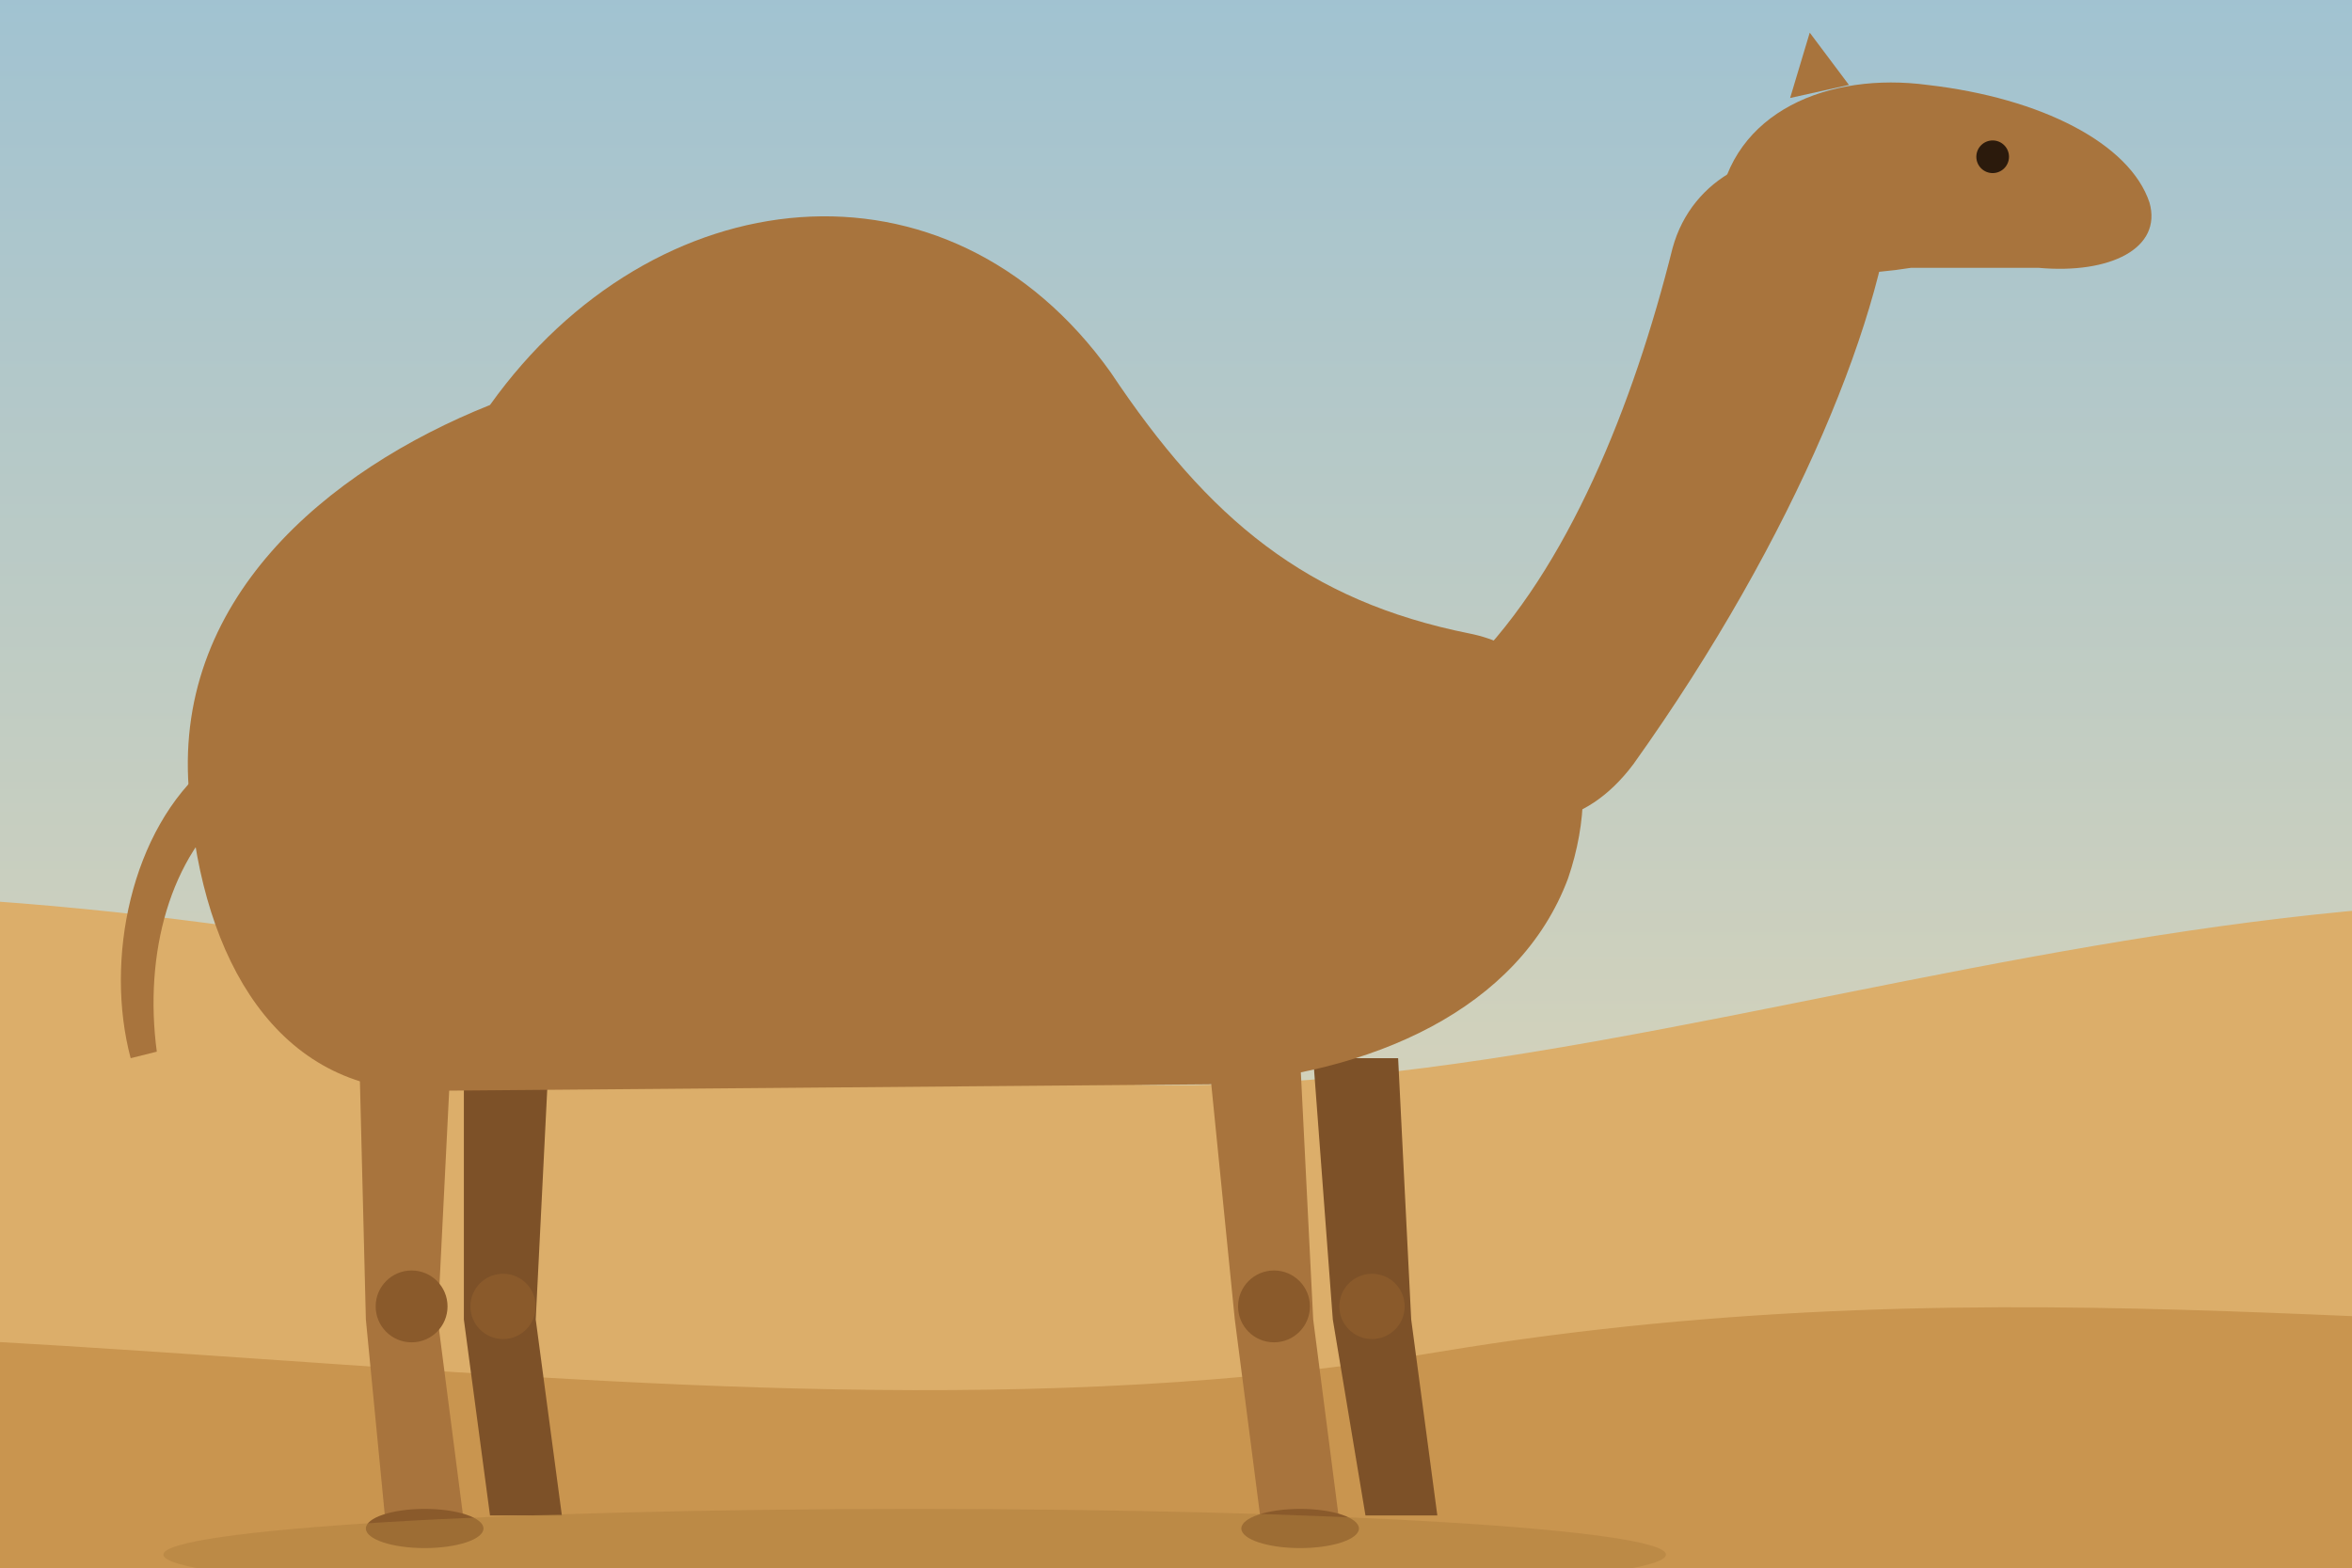
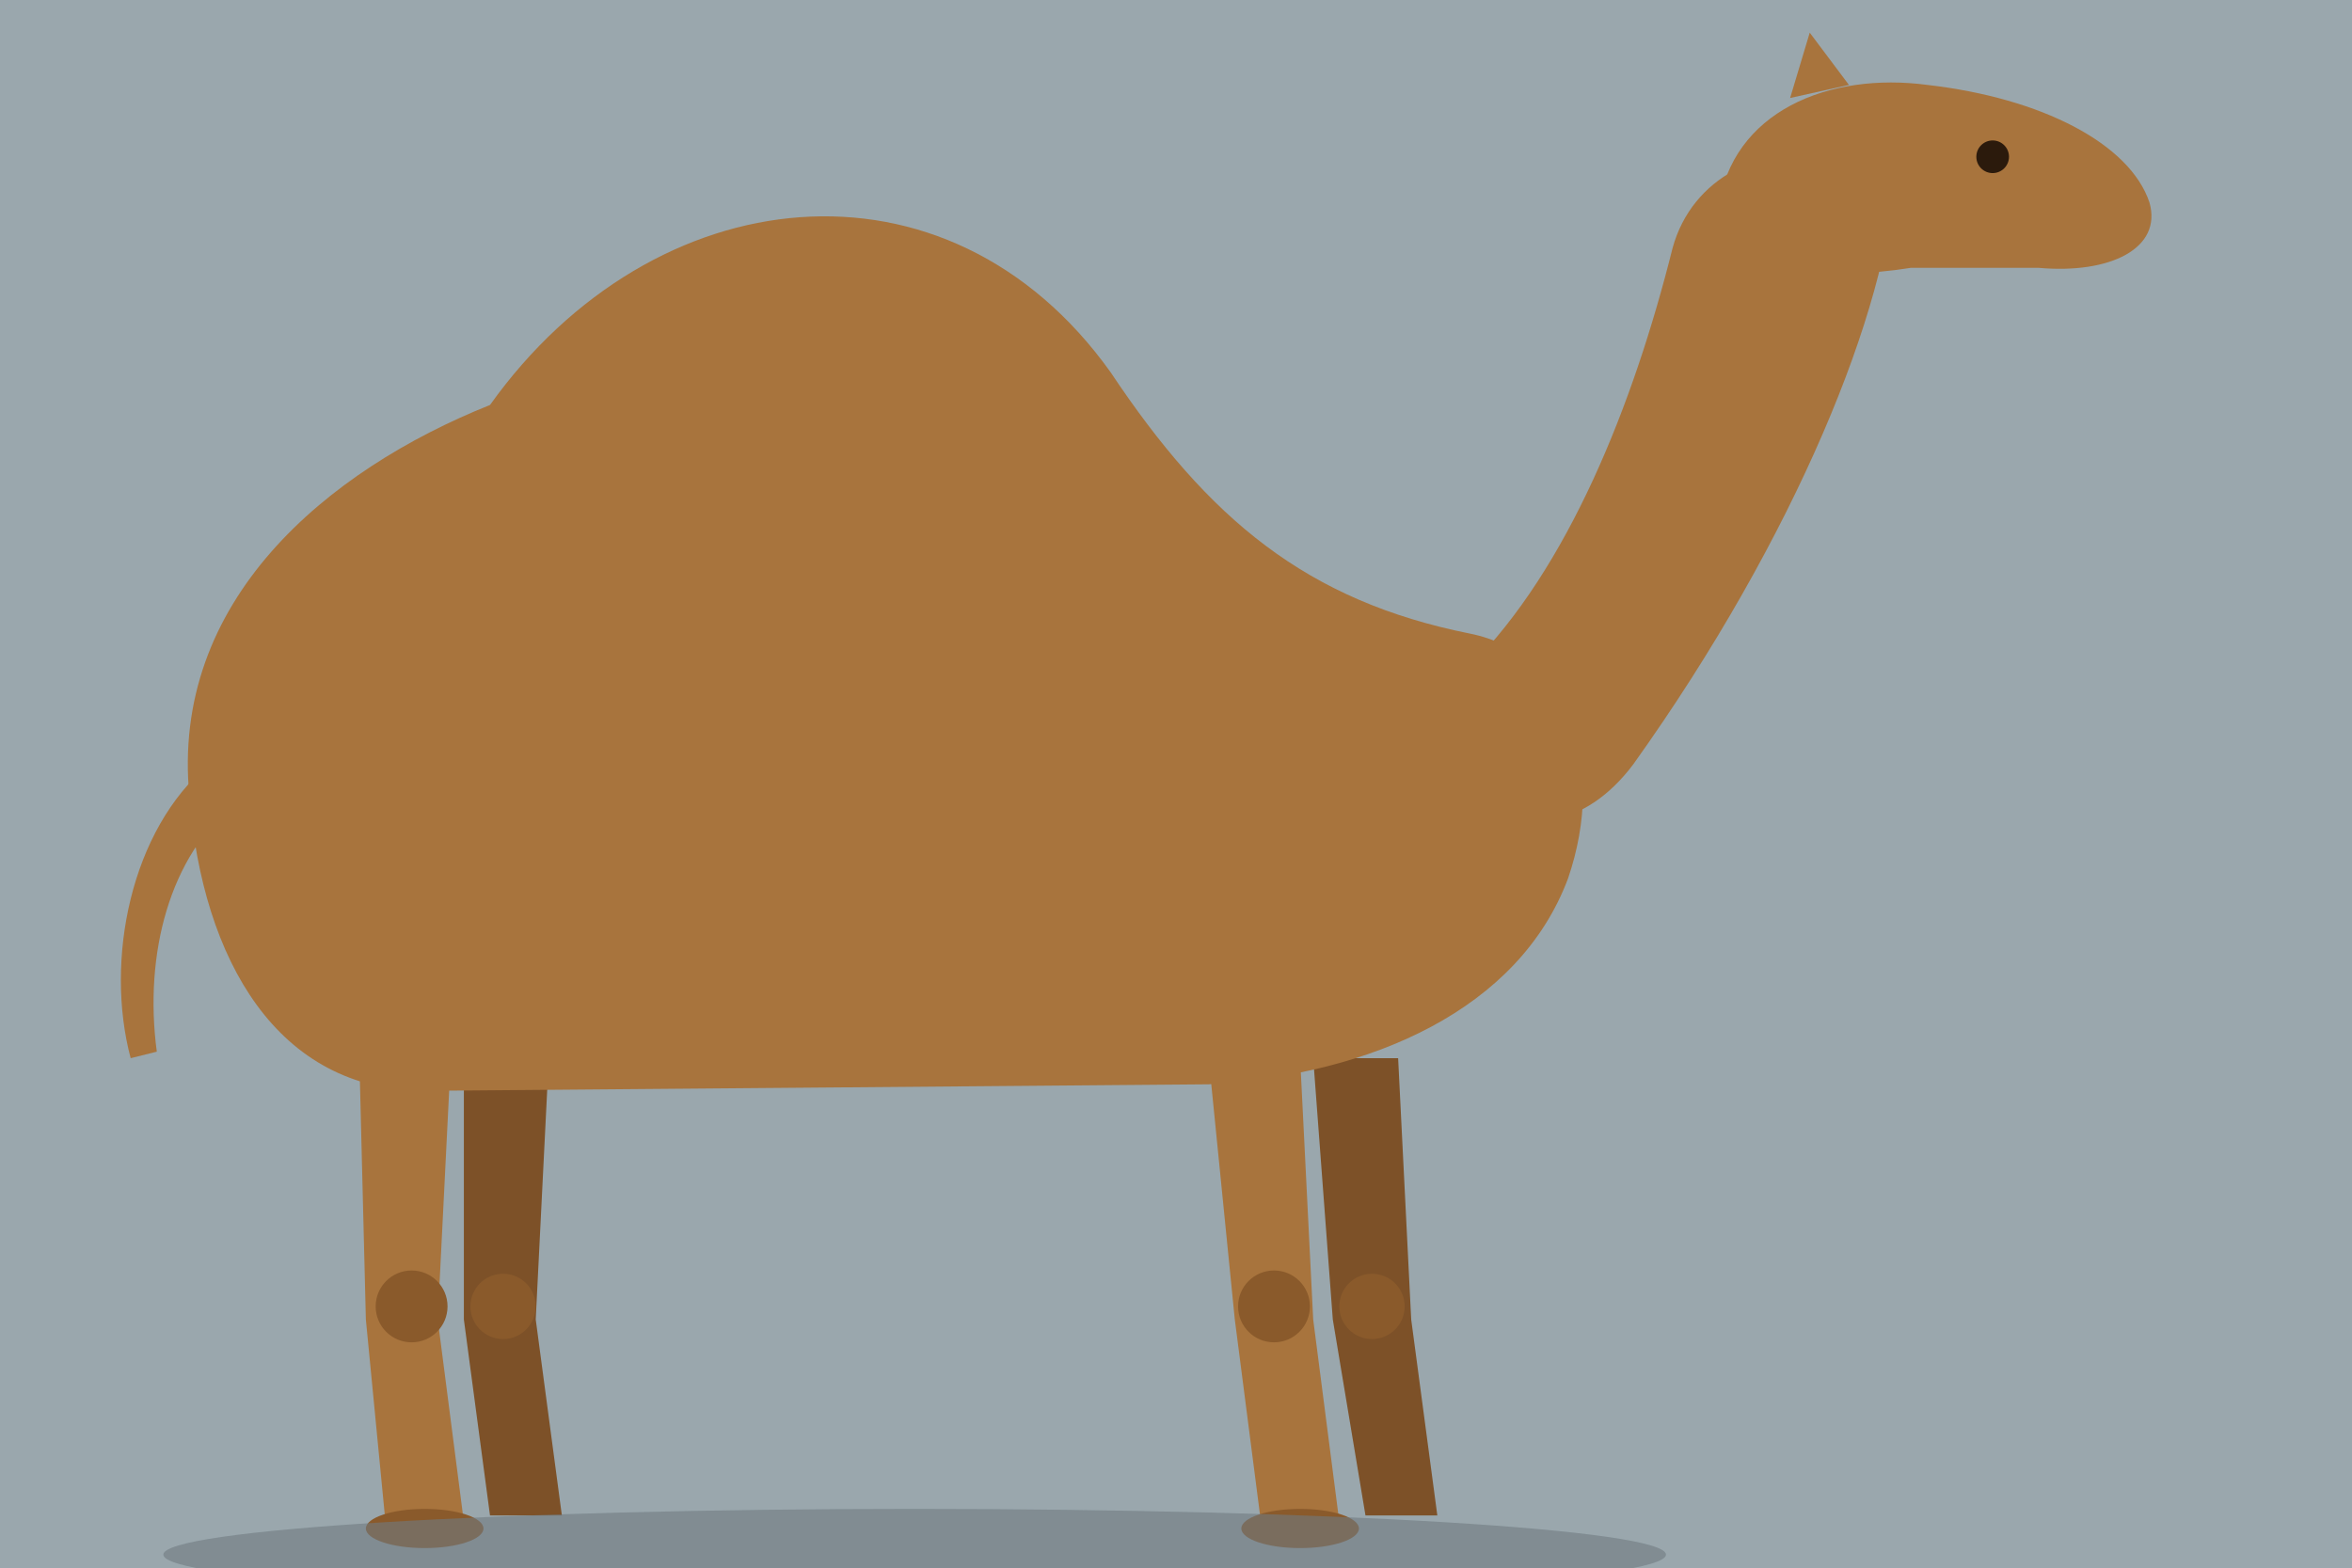
<svg xmlns="http://www.w3.org/2000/svg" viewBox="320 236 720 480" width="1200" height="800">
-   <defs>
-     <linearGradient id="sky" x1="0" y1="0" x2="0" y2="1">
-       <stop offset="0" stop-color="#7fb8e0" />
-       <stop offset="1" stop-color="#f4dcac" />
-     </linearGradient>
-   </defs>
-   <rect width="1200" height="800" fill="url(#sky)" />
-   <circle cx="230" cy="190" r="70" fill="#fff3c4" />
-   <path d="M0 560 C 200 470, 420 520, 600 560 C 780 600, 980 480, 1200 520 L 1200 800 L 0 800 Z" fill="#dcae6a" />
-   <path d="M0 660 C 260 610, 520 690, 760 650 C 940 620, 1080 650, 1200 640 L 1200 800 L 0 800 Z" fill="#c9954f" />
+   <rect width="1200" height="800" fill="#9aa7ad" />
  <g fill="#9a6633">
    <path d="M462 560 L 488 560 L 484 640 L 492 700 L 470 700 L 462 640 Z" fill="#7d5128" />
    <path d="M722 560 L 748 560 L 752 640 L 760 700 L 738 700 L 728 640 Z" fill="#7d5128" />
  </g>
  <g fill="#a8743d">
    <path d="M378 480 C 372 420, 420 380, 470 360 C 520 290, 610 280, 660 350 C 690 395, 720 420, 770 430 C 800 436, 812 470, 800 505 C 785 545, 740 565, 690 568 L 450 570 C 405 570, 382 530, 378 480 Z" />
    <path d="M770 440 C 800 410, 820 360, 832 312 C 838 290, 860 280, 880 284 L 900 290 C 898 330, 870 400, 820 470 C 805 490, 785 492, 770 480 Z" />
    <path d="M846 300 C 850 270, 880 258, 910 262 C 945 266, 972 280, 978 298 C 982 312, 966 320, 944 318 L 905 318 C 880 322, 852 320, 846 300 Z" />
    <path d="M868 266 L 874 246 L 886 262 Z" />
    <path d="M430 560 L 458 560 L 454 640 L 462 702 L 438 702 L 432 640 Z" />
    <path d="M690 560 L 718 560 L 722 640 L 730 702 L 706 702 L 698 640 Z" />
    <path d="M384 470 C 360 490, 352 530, 360 560 L 368 558 C 364 528, 372 498, 392 482 Z" />
  </g>
  <g fill="#8a5a2b">
    <circle cx="446" cy="636" r="11" />
    <circle cx="474" cy="636" r="10" />
    <circle cx="710" cy="636" r="11" />
    <circle cx="740" cy="636" r="10" />
    <ellipse cx="450" cy="704" rx="18" ry="6" />
    <ellipse cx="718" cy="704" rx="18" ry="6" />
  </g>
  <circle cx="930" cy="284" r="5" fill="#2b1a0c" />
-   <ellipse cx="600" cy="712" rx="230" ry="14" fill="#b07f3e" opacity="0.5" />
+   <ellipse cx="600" cy="712" rx="230" ry="14" fill="#6f7a80" opacity="0.6" />
</svg>
